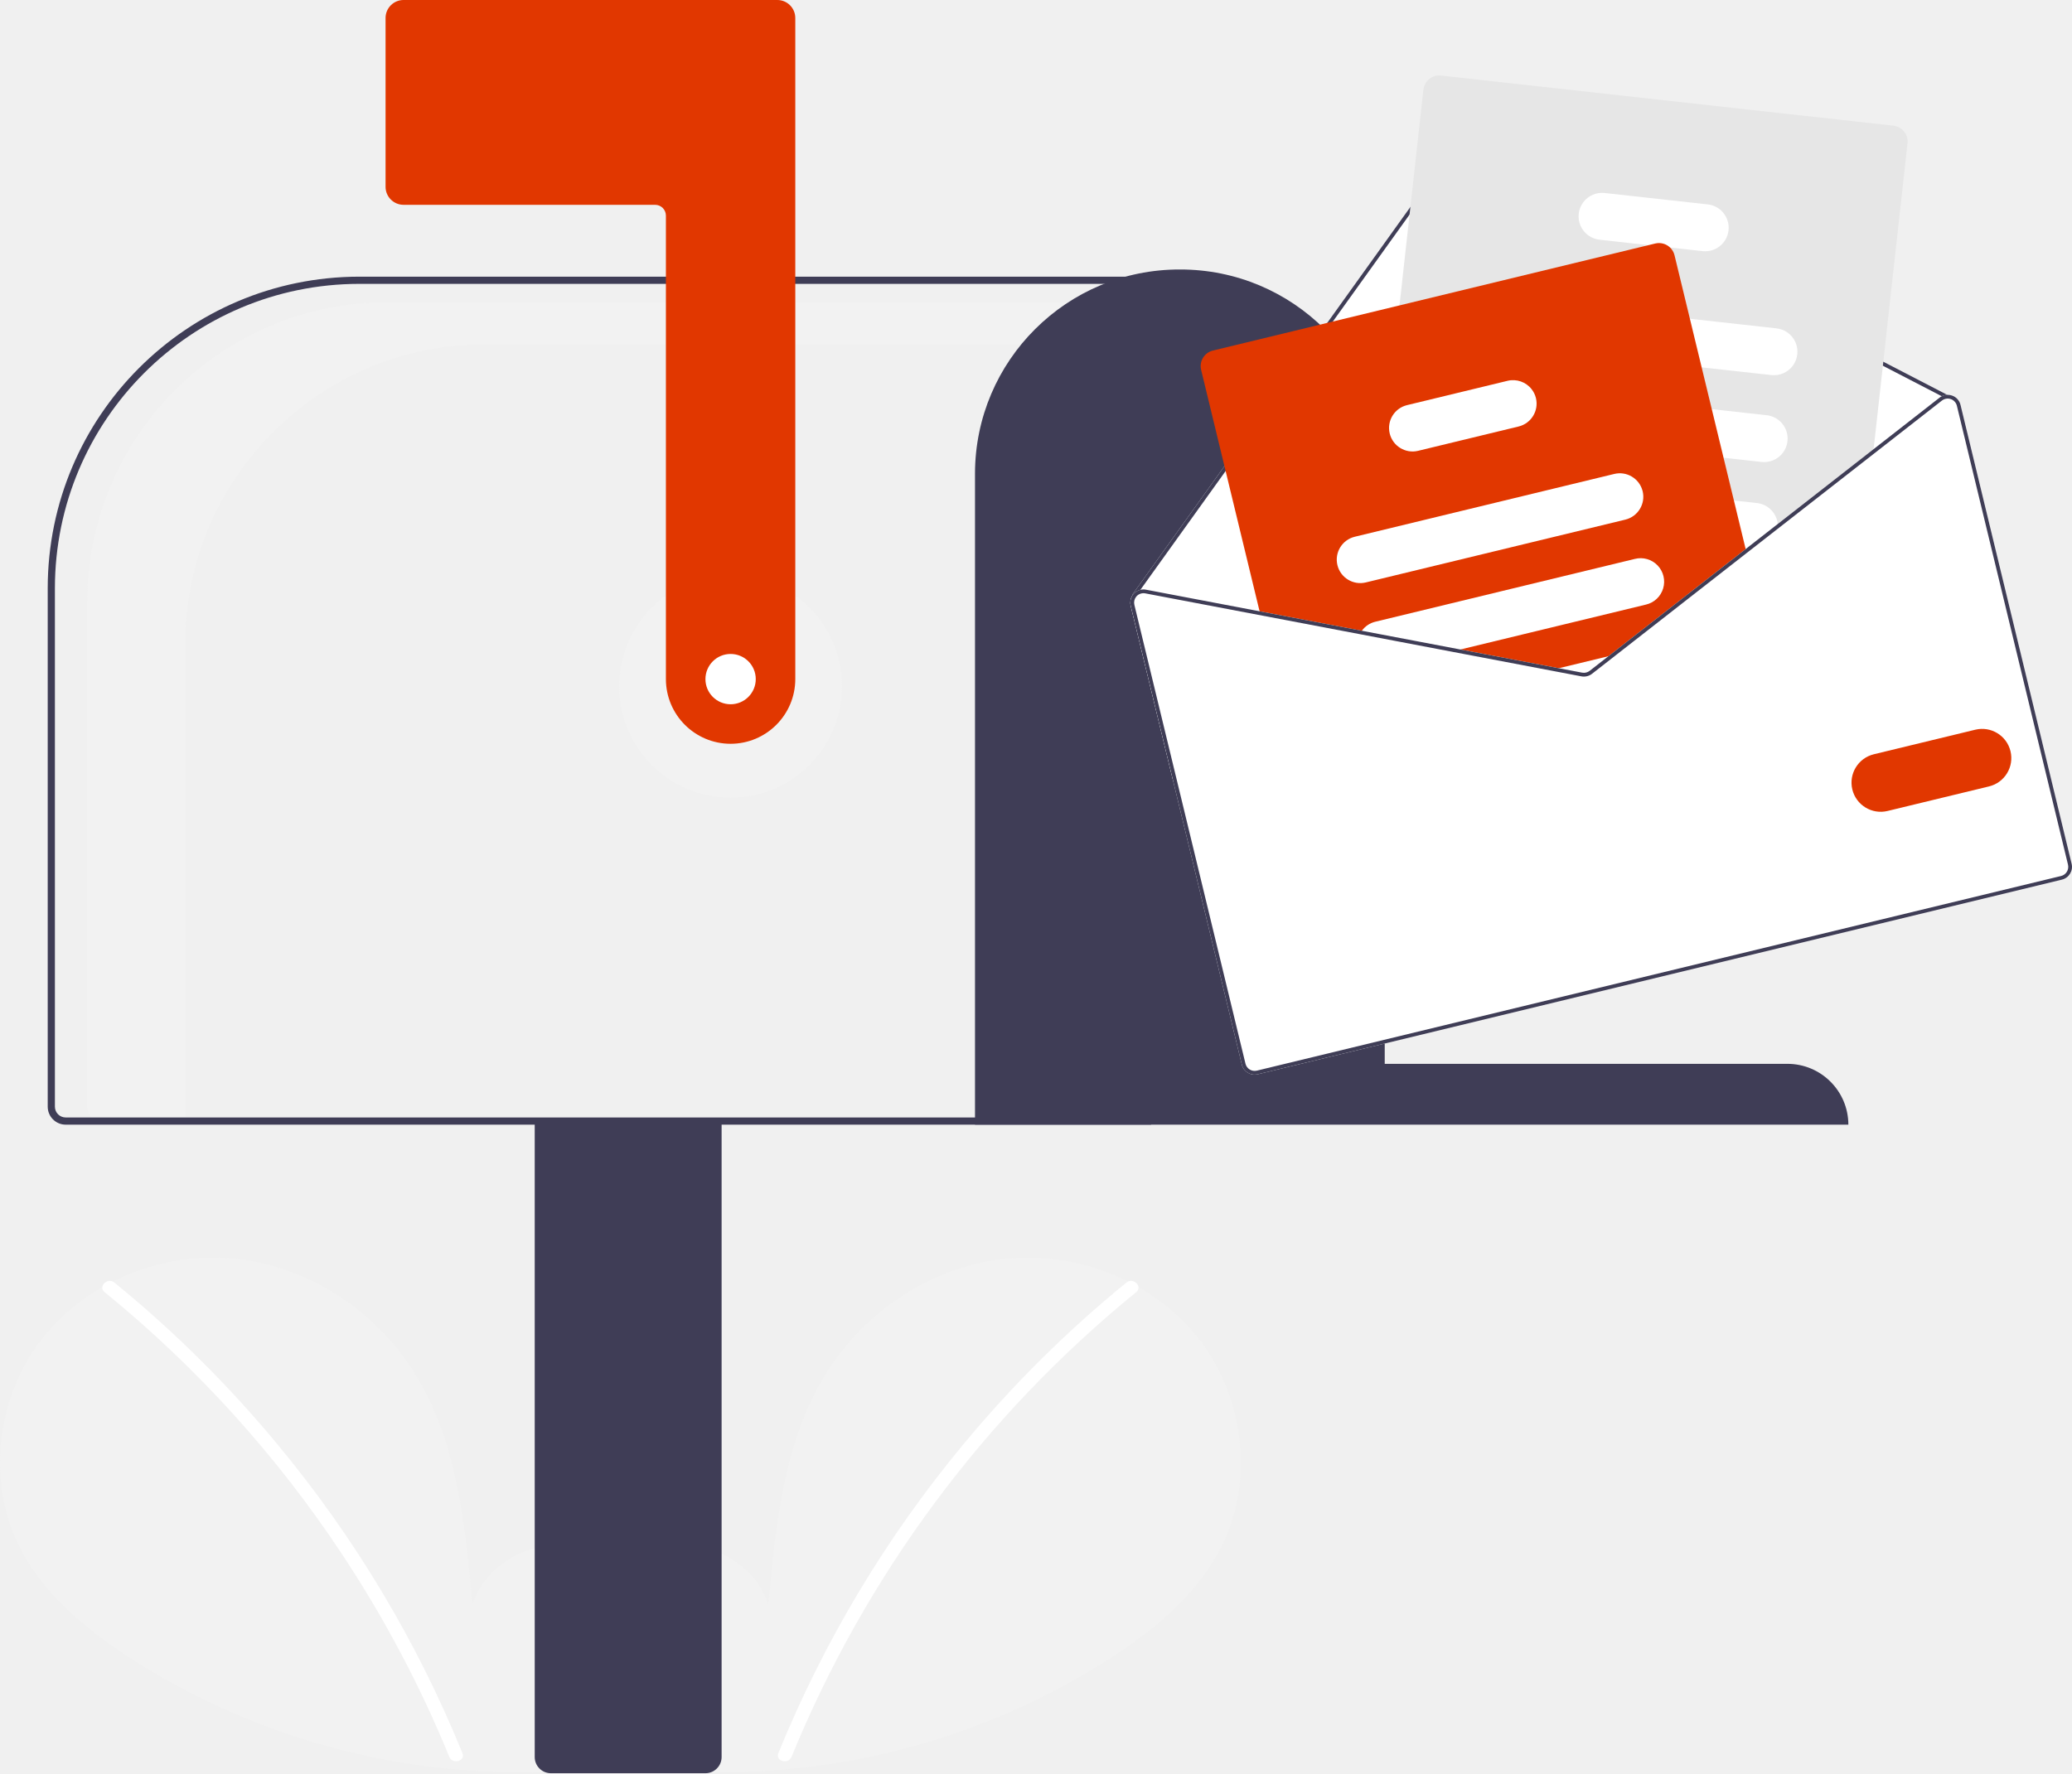
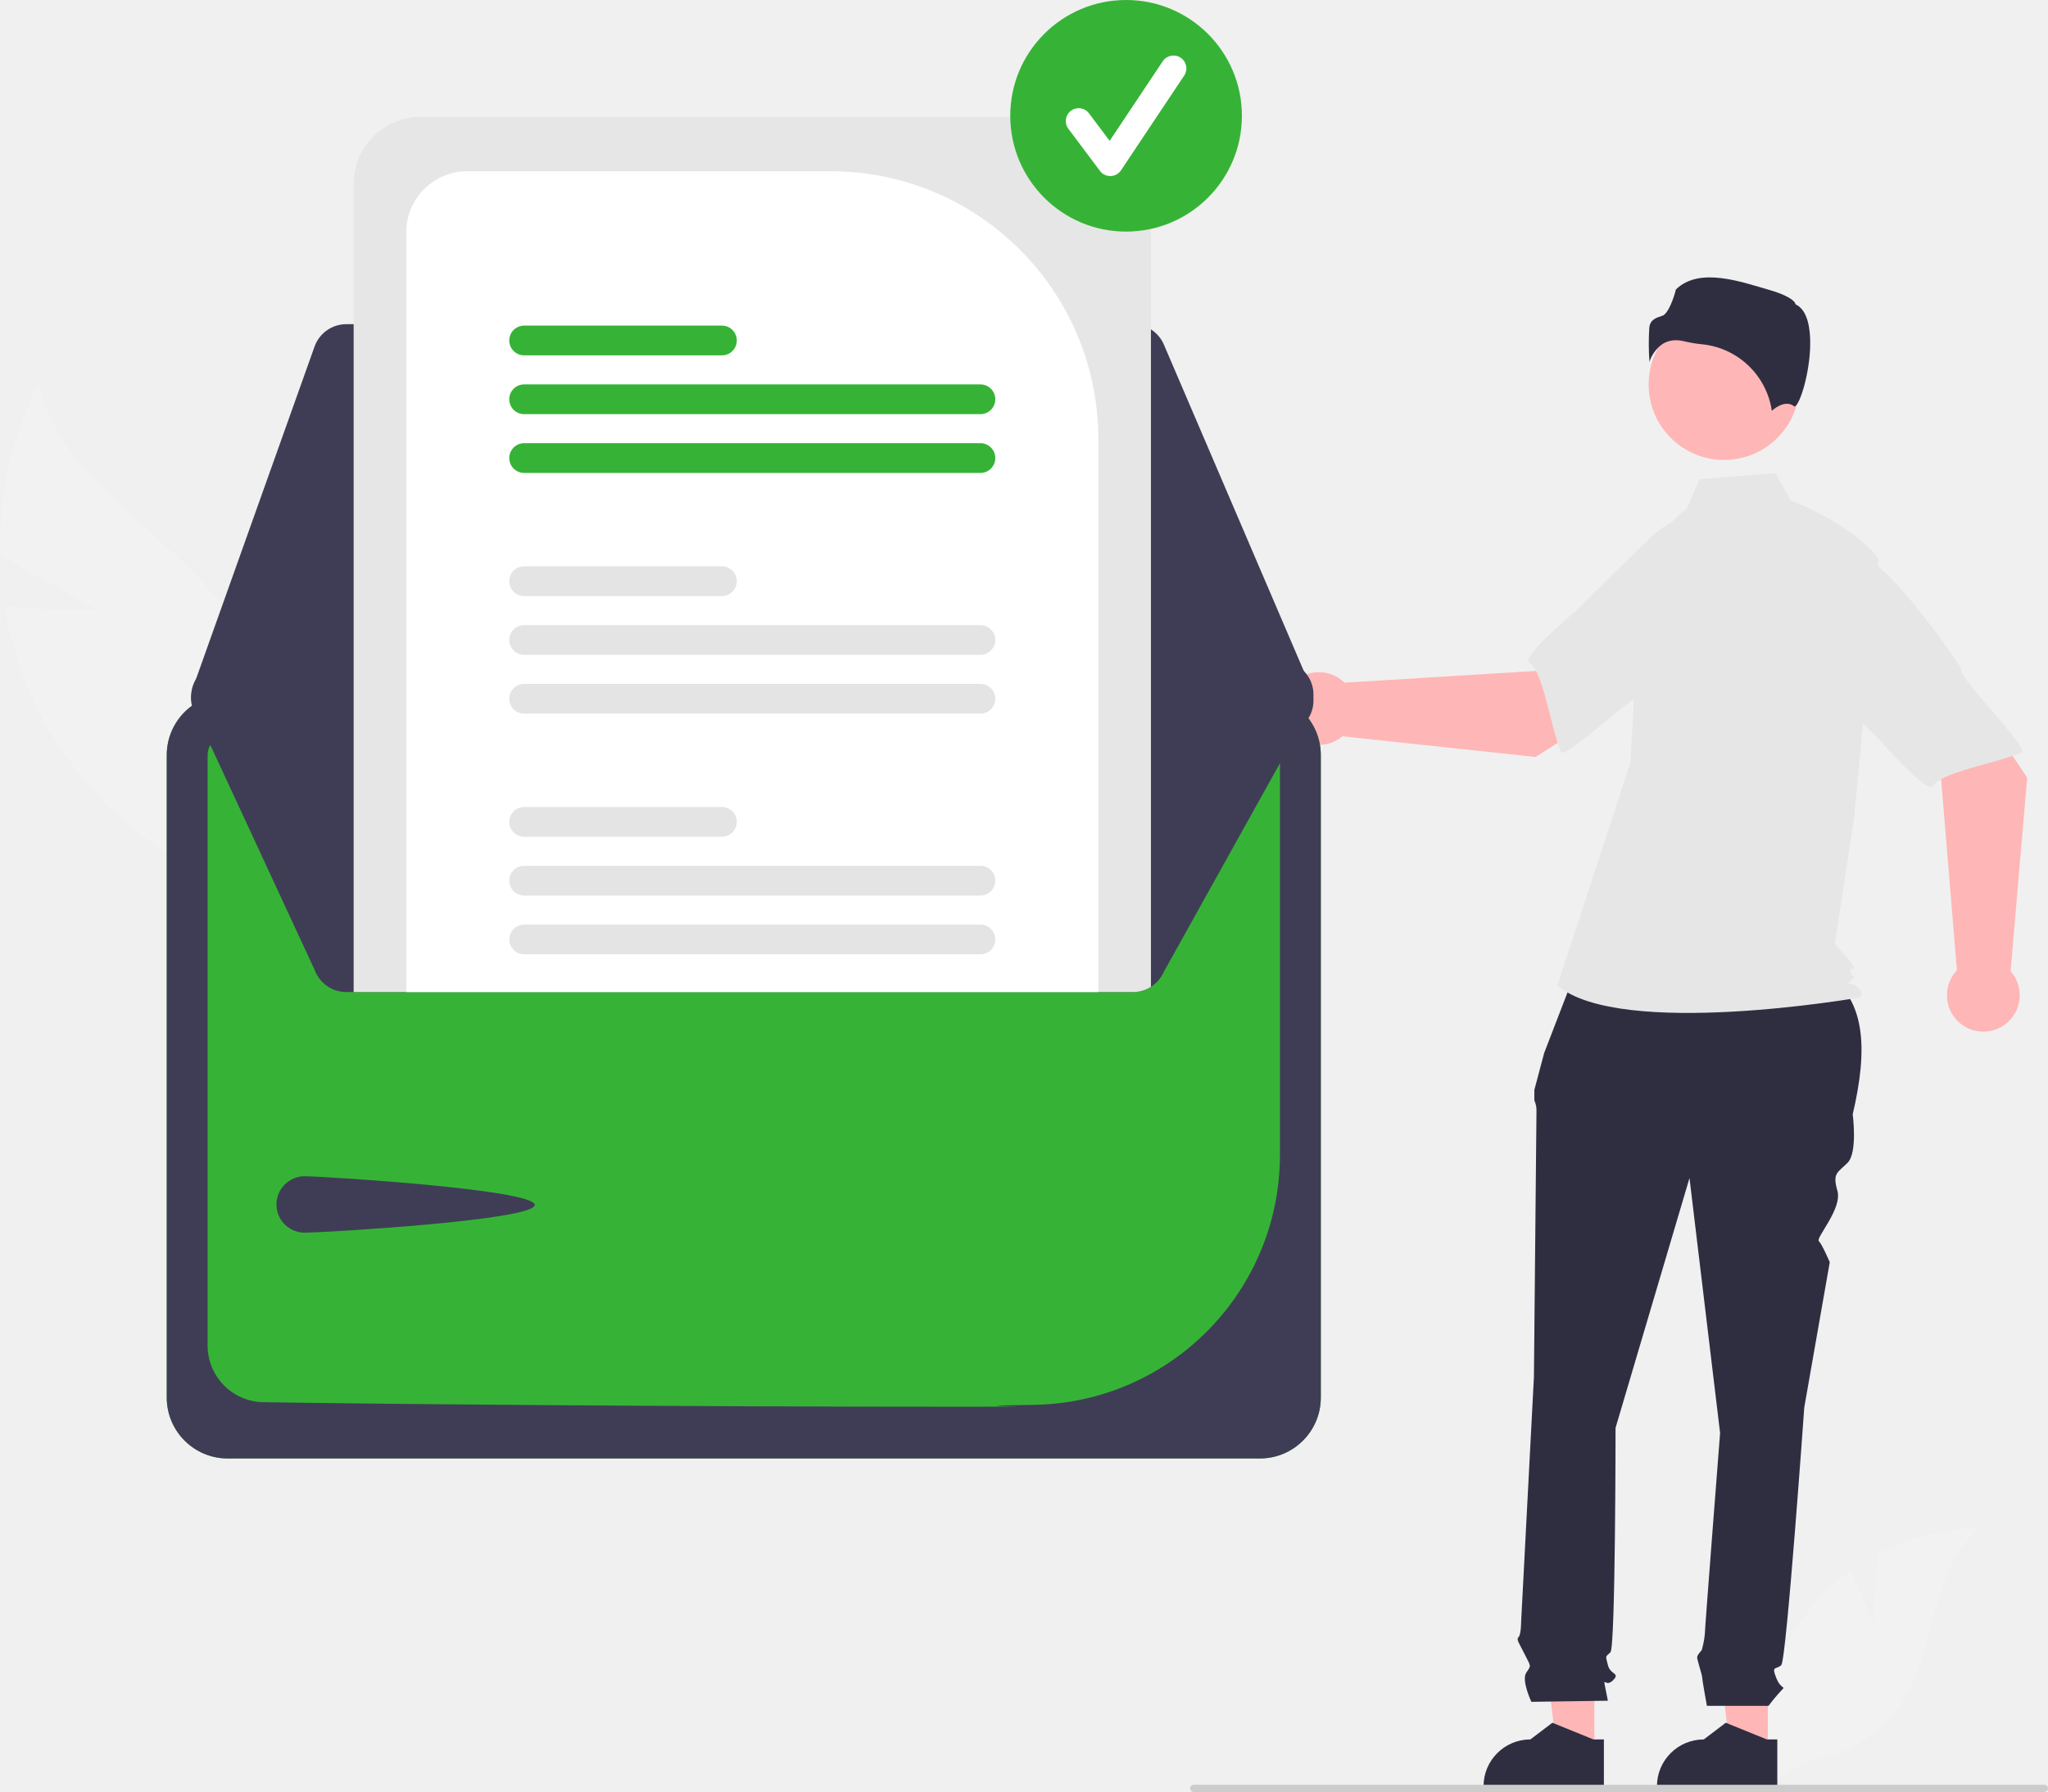
- <svg xmlns="http://www.w3.org/2000/svg" data-name="Layer 1" width="576.499" height="493.5" viewBox="0 0 576.499 493.5">
-   <path d="M481.172,691.6c9.255-7.82,14.876-20.173,13.402-32.2s-10.605-23.082-22.449-25.636-25.345,4.516-28.943,16.085c-1.98-22.306-4.261-45.547-16.12-64.542-10.738-17.2-29.337-29.507-49.494-31.709s-41.38,6.114-53.951,22.024-15.649,39.039-6.845,57.305c6.486,13.456,18.436,23.47,30.956,31.616a199.786,199.786,0,0,0,136.641,29.893" transform="translate(-311.7504 -203.25)" fill="#f2f2f2" />
-   <path d="M343.55,560.174A326.879,326.879,0,0,1,389.104,605.409a327.833,327.833,0,0,1,51.308,85.741c.924,2.264-2.752,3.25-3.666,1.011a324.462,324.462,0,0,0-29.647-56.094,325.7,325.7,0,0,0-66.237-73.205c-1.898-1.546.806-4.221,2.688-2.688Z" transform="translate(-311.7504 -203.25)" fill="#fff" />
-   <path d="M487.565,691.6c-9.255-7.82-14.876-20.173-13.402-32.2s10.605-23.082,22.449-25.636,25.345,4.516,28.943,16.085c1.98-22.306,4.261-45.547,16.12-64.542,10.738-17.2,29.337-29.507,49.494-31.709s41.38,6.114,53.951,22.024,15.649,39.039,6.845,57.305c-6.486,13.456-18.436,23.47-30.956,31.616a199.786,199.786,0,0,1-136.641,29.893" transform="translate(-311.7504 -203.25)" fill="#f2f2f2" />
-   <path d="M625.187,560.174A326.879,326.879,0,0,0,579.633,605.409a327.833,327.833,0,0,0-51.308,85.741c-.924,2.264,2.752,3.25,3.666,1.011a325.987,325.987,0,0,1,95.884-129.299c1.898-1.546-.806-4.221-2.688-2.688Z" transform="translate(-311.7504 -203.25)" fill="#fff" />
-   <circle cx="203.277" cy="191" r="31" fill="#f2f2f2" />
-   <path d="M419.446,287.388H633.027V299.073H446.711a83.418,83.418,0,0,0-83.419,83.418V515.25H339.922a3.895,3.895,0,0,1-3.895-3.895V370.806A83.418,83.418,0,0,1,419.446,287.388Z" transform="translate(-311.7504 -203.25)" fill="#f2f2f2" />
-   <path d="M460.527,692.25V514.75h52v177.5a4.505,4.505,0,0,1-4.5,4.5h-43A4.505,4.505,0,0,1,460.527,692.25Z" transform="translate(-311.7504 -203.25)" fill="#3f3d56" />
-   <path d="M325.027,511.25V366.916A86.764,86.764,0,0,1,411.692,280.25H632.027v236h-302A5.006,5.006,0,0,1,325.027,511.25Zm305-229H411.692a84.761,84.761,0,0,0-84.665,84.666V511.25a3.003,3.003,0,0,0,3,3h300Z" transform="translate(-311.7504 -203.25)" fill="#3f3d56" />
-   <path d="M515.027,410.25a18.02,18.02,0,0,1-18-18v-129a3.003,3.003,0,0,0-3-3h-70a5.006,5.006,0,0,1-5-5v-47a5.006,5.006,0,0,1,5-5h104a5.006,5.006,0,0,1,5,5v184A18.02,18.02,0,0,1,515.027,410.25Z" transform="translate(-311.7504 -203.25)" fill="#e13700" />
-   <path d="M640.027,278.25h0a56.881,56.881,0,0,1,57,56.761V499.321h112a16.965,16.965,0,0,1,17,16.929h-243V335.011A56.881,56.881,0,0,1,640.027,278.25Z" transform="translate(-311.7504 -203.25)" fill="#3f3d56" />
-   <path d="M626.349,371.817l11.803,48.756L869.033,364.682l-11.803-48.756a3.638,3.638,0,0,0-2.358-2.595,3.594,3.594,0,0,0-1.334-.201L720.079,244.028a3.682,3.682,0,0,0-4.656,1.119l-64.32,89.694L626.855,368.664a.514.514,0,0,0-.089.418A3.642,3.642,0,0,0,626.349,371.817Z" transform="translate(-311.7504 -203.25)" fill="#fff" />
-   <path d="M626.766,369.082a.49.49,0,0,0,.203.316.559.559,0,0,0,.433.086.536.536,0,0,0,.299-.207l.083-.115,1.263-1.766,22.929-31.964,64.301-89.673a2.62,2.62,0,0,1,3.322-.796l132.425,68.567,1.188.617a1.292,1.292,0,0,0,.147.052,1.615,1.615,0,0,1,.271-.026.514.514,0,0,0,.29-.245.524.524,0,0,0-.219-.709l-.164-.087L720.079,244.028a3.682,3.682,0,0,0-4.656,1.119l-64.32,89.694L626.855,368.664A.514.514,0,0,0,626.766,369.082Z" transform="translate(-311.7504 -203.25)" fill="#3f3d56" />
-   <path d="M696.107,374.054l5.139.57,38.143,4.225,25.286,2.799,1.494.166,31.552-24.645,1.209-.944,7.452-5.82,26.514-20.706.159-1.454,9.43-85.114a4.454,4.454,0,0,0-3.929-4.912L712.7,224.278a4.456,4.456,0,0,0-4.912,3.929L701.138,288.244l-3.689,33.286L694.149,351.309l-1.53,13.829-.446,4.006A4.457,4.457,0,0,0,696.107,374.054Z" transform="translate(-311.7504 -203.25)" fill="#e6e6e6" />
-   <path d="M730.692,299.448l54.517,6.038,19.334,2.141a6.54,6.54,0,1,0,1.44-13l-24.047-2.663-49.799-5.522a6.543,6.543,0,0,0-1.444,13.006Z" transform="translate(-311.7504 -203.25)" fill="#fff" />
-   <path d="M727.588,323.564c.141.025.281.05.425.064l63.285,7.011,10.566,1.173a6.542,6.542,0,0,0,1.439-13.005l-15.278-1.69-50.13-5.555-8.436-.935a6.539,6.539,0,0,0-1.87,12.937Z" transform="translate(-311.7504 -203.25)" fill="#fff" />
-   <path d="M720.426,344.948a6.539,6.539,0,0,0,4.88,3.125l25.939,2.873,46.197,5.118.01-.002,1.477.165,7.452-5.82a6.471,6.471,0,0,0,.001-1.33,6.555,6.555,0,0,0-5.787-5.824l-6.417-.713-25.457-2.817-18.317-2.031-23.66-2.622a6.54,6.54,0,0,0-6.319,9.88Z" transform="translate(-311.7504 -203.25)" fill="#fff" />
-   <path d="M756.859,269.97l13.564,1.502,5.991.665,9.05,1.002a6.542,6.542,0,0,0,1.439-13.005l-28.599-3.165a6.541,6.541,0,1,0-1.445,13.001Z" transform="translate(-311.7504 -203.25)" fill="#fff" />
-   <path d="M645.944,306.182l16.537,68.314,27.601,5.248,25.532,4.861,27.394,5.212,8.753,1.666a3.673,3.673,0,0,0,2.94-.712l7.022-5.485,4.446-3.472,31.552-24.645-20.062-82.874a4.403,4.403,0,0,0-1.244-2.159,4.449,4.449,0,0,0-4.125-1.117L649.22,300.813A4.45,4.45,0,0,0,645.944,306.182Z" transform="translate(-311.7504 -203.25)" fill="#e13700" />
-   <path d="M683.864,360.528a6.546,6.546,0,0,0,7.896,4.818l72.214-17.482a6.55,6.55,0,0,0,4.818-7.896,2.1,2.1,0,0,0-.07-.247,6.539,6.539,0,0,0-7.825-4.571l-72.214,17.482A6.546,6.546,0,0,0,683.864,360.528Z" transform="translate(-311.7504 -203.25)" fill="#fff" />
-   <path d="M690.082,379.744l25.532,4.861L769.699,371.512a6.541,6.541,0,1,0-3.078-12.714l-72.214,17.482a6.494,6.494,0,0,0-3.747,2.511A6.583,6.583,0,0,0,690.082,379.744Z" transform="translate(-311.7504 -203.25)" fill="#fff" />
-   <path d="M743.008,389.817l8.753,1.666a3.673,3.673,0,0,0,2.94-.712l7.022-5.485Z" transform="translate(-311.7504 -203.25)" fill="#fff" />
-   <path d="M698.415,323.897a6.546,6.546,0,0,0,7.896,4.818l27.97-6.771a6.55,6.55,0,0,0,4.818-7.896,6.466,6.466,0,0,0-1.205-2.486,6.545,6.545,0,0,0-6.691-2.332l-27.97,6.771a6.541,6.541,0,0,0-4.818,7.896Z" transform="translate(-311.7504 -203.25)" fill="#fff" />
-   <path d="M715.612,384.604l27.398,5.214,8.75,1.666a3.689,3.689,0,0,0,2.938-.711l7.027-5.486-2.466.597-5.206,4.061a2.636,2.636,0,0,1-2.099.508l-6.479-1.232-27.398-5.214Zm81.838-28.539.267,1.102,1.215-.945Zm-81.838,28.539,27.398,5.214,8.75,1.666a3.689,3.689,0,0,0,2.938-.711l7.027-5.486-2.466.597-5.206,4.061a2.636,2.636,0,0,1-2.099.508l-6.479-1.232-27.398-5.214Zm0,0,27.398,5.214,8.75,1.666a3.689,3.689,0,0,0,2.938-.711l7.027-5.486-2.466.597-5.206,4.061a2.636,2.636,0,0,1-2.099.508l-6.479-1.232-27.398-5.214Zm-89.263-12.787,30.916,127.71a3.667,3.667,0,0,0,4.422,2.698l223.761-54.168a3.666,3.666,0,0,0,2.698-4.422l-30.916-127.71a3.638,3.638,0,0,0-2.358-2.595,3.594,3.594,0,0,0-1.334-.201,3.458,3.458,0,0,0-1.514.398,3.179,3.179,0,0,0-.607.377l-18.364,14.34-26.67,20.833-8.935,6.979.002.008-.008.002-32.766,25.578-5.417,4.239-5.206,4.061a2.636,2.636,0,0,1-2.099.508l-6.479-1.232-27.398-5.214L690.656,378.792,630.595,367.362a3.59,3.59,0,0,0-1.547.033,3.67,3.67,0,0,0-1.788,1.036,4.111,4.111,0,0,0-.493.651A3.642,3.642,0,0,0,626.349,371.817Zm89.263,12.787,27.398,5.214,8.75,1.666a3.689,3.689,0,0,0,2.938-.711l7.027-5.486-2.466.597-5.206,4.061a2.636,2.636,0,0,1-2.099.508l-6.479-1.232-27.398-5.214Zm0,0,27.398,5.214,8.75,1.666a3.689,3.689,0,0,0,2.938-.711l7.027-5.486-2.466.597-5.206,4.061a2.636,2.636,0,0,1-2.099.508l-6.479-1.232-27.398-5.214Zm0,0,27.398,5.214,8.75,1.666a3.689,3.689,0,0,0,2.938-.711l7.027-5.486-2.466.597-5.206,4.061a2.636,2.636,0,0,1-2.099.508l-6.479-1.232-27.398-5.214Z" transform="translate(-311.7504 -203.25)" fill="#fff" />
-   <path d="M715.612,384.604l27.398,5.214,8.75,1.666a3.689,3.689,0,0,0,2.938-.711l7.027-5.486-2.466.597-5.206,4.061a2.636,2.636,0,0,1-2.099.508l-6.479-1.232-27.398-5.214Zm81.838-28.539.267,1.102,1.215-.945Zm-81.838,28.539,27.398,5.214,8.75,1.666a3.689,3.689,0,0,0,2.938-.711l7.027-5.486-2.466.597-5.206,4.061a2.636,2.636,0,0,1-2.099.508l-6.479-1.232-27.398-5.214Zm0,0,27.398,5.214,8.75,1.666a3.689,3.689,0,0,0,2.938-.711l7.027-5.486-2.466.597-5.206,4.061a2.636,2.636,0,0,1-2.099.508l-6.479-1.232-27.398-5.214ZM627.785,369.161l.136.102c.023-.037.062-.071.092-.11a2.643,2.643,0,0,1,2.385-.768l59.686,11.354,25.528,4.865,27.398,5.214,8.75,1.666a3.689,3.689,0,0,0,2.938-.711l7.027-5.486-2.466.597-5.206,4.061a2.636,2.636,0,0,1-2.099.508l-6.479-1.232-27.398-5.214L690.656,378.792,630.595,367.362a3.59,3.59,0,0,0-1.547.033Zm-1.436,2.657,30.916,127.71a3.667,3.667,0,0,0,4.422,2.698l223.761-54.168a3.666,3.666,0,0,0,2.698-4.422l-30.916-127.71a3.638,3.638,0,0,0-2.358-2.595,3.594,3.594,0,0,0-1.334-.201,3.458,3.458,0,0,0-1.514.398,3.179,3.179,0,0,0-.607.377l-18.364,14.34-26.67,20.833-8.935,6.979.002.008-.008.002-32.766,25.578-5.417,4.239-5.206,4.061a2.636,2.636,0,0,1-2.099.508l-6.479-1.232-27.398-5.214L690.656,378.792,630.595,367.362a3.59,3.59,0,0,0-1.547.033,3.67,3.67,0,0,0-1.788,1.036,4.111,4.111,0,0,0-.493.651A3.642,3.642,0,0,0,626.349,371.817Zm1.02-.247a2.598,2.598,0,0,1,.462-2.191.341.341,0,0,1,.091-.117c.023-.037.062-.071.092-.11a2.643,2.643,0,0,1,2.385-.768l59.686,11.354,25.528,4.865,27.398,5.214,8.75,1.666a3.689,3.689,0,0,0,2.938-.711l7.027-5.486,4.444-3.472,31.547-24.648,1.215-.945,7.447-5.817,26.518-20.709,19.171-14.972a2.604,2.604,0,0,1,.987-.477,1.997,1.997,0,0,1,.305-.05,1.615,1.615,0,0,1,.271-.026,2.679,2.679,0,0,1,.901.147,2.625,2.625,0,0,1,1.686,1.853l30.916,127.71a2.62,2.62,0,0,1-1.931,3.165L661.442,501.214a2.618,2.618,0,0,1-3.158-1.933Zm88.244,13.034,27.398,5.214,8.75,1.666a3.689,3.689,0,0,0,2.938-.711l7.027-5.486-2.466.597-5.206,4.061a2.636,2.636,0,0,1-2.099.508l-6.479-1.232-27.398-5.214Zm0,0,27.398,5.214,8.75,1.666a3.689,3.689,0,0,0,2.938-.711l7.027-5.486-2.466.597-5.206,4.061a2.636,2.636,0,0,1-2.099.508l-6.479-1.232-27.398-5.214Zm0,0,27.398,5.214,8.75,1.666a3.689,3.689,0,0,0,2.938-.711l7.027-5.486-2.466.597-5.206,4.061a2.636,2.636,0,0,1-2.099.508l-6.479-1.232-27.398-5.214Z" transform="translate(-311.7504 -203.25)" fill="#3f3d56" />
-   <path d="M827.129,422.967a8.128,8.128,0,0,1,5.981-9.801l28.242-6.837a8.119,8.119,0,0,1,3.821,15.782l-28.242,6.837A8.128,8.128,0,0,1,827.129,422.967Z" transform="translate(-311.7504 -203.25)" fill="#e13700" />
-   <circle cx="203.277" cy="189" r="7" fill="#fff" />
+ <svg xmlns="http://www.w3.org/2000/svg" data-name="Layer 1" width="674.818" height="590.599" viewBox="0 0 674.818 590.599">
+   <path d="M295.152,355.959l-32.538-18.327a120.491,120.491,0,0,1,12.684-56.569c7.502,34.049,46.981,50.248,65.197,79.977a72.476,72.476,0,0,1,5.884,62.544l2.14,26.399a121.447,121.447,0,0,1-76.249-67.278,117.31,117.31,0,0,1-8.138-28.282C279.302,356.037,295.152,355.959,295.152,355.959Z" transform="translate(-262.5909 -154.7007)" fill="#f2f2f2" />
+   <path d="M880.078,689.371l.998-22.434a72.455,72.455,0,0,1,33.796-8.555c-16.231,13.27-14.203,38.851-25.208,56.697a43.582,43.582,0,0,1-31.959,20.14l-13.583,8.316A73.03,73.03,0,0,1,859.514,684.356a70.543,70.543,0,0,1,12.964-12.046C875.732,680.888,880.078,689.371,880.078,689.371Z" transform="translate(-262.5909 -154.7007)" fill="#f2f2f2" />
+   <polygon points="582.489 577.289 570.189 577.288 564.338 529.848 582.491 529.849 582.489 577.289" fill="#ffb6b6" />
+   <path d="M848.216,743.912l-39.658-.001v-.502a15.437,15.437,0,0,1,15.436-15.436h.001l7.244-5.496,13.516,5.497,3.462 0Z" transform="translate(-262.5909 -154.7007)" fill="#2f2e41" />
+   <polygon points="525.348 577.289 513.049 577.288 507.198 529.848 525.351 529.849 525.348 577.289" fill="#ffb6b6" />
+   <path d="M791.076,743.912l-39.658-.001v-.502a15.437,15.437,0,0,1,15.436-15.436h.001l7.244-5.496,13.516,5.497,3.462 0Z" transform="translate(-262.5909 -154.7007)" fill="#2f2e41" />
+   <path d="M782.615,472.631l80,2c15.194,8.252,15.424,26.114,10.446,47.32,0,0,1.681,12.604-1.681,15.966s-5.042,3.361-3.361,9.243-7.199,15.489-6.12,16.568,3.599,6.961,3.599,6.961l-8.403,47.897s-5.882,83.19-7.563,84.87-3.361,0-1.681,4.201,3.361,2.521,1.681,4.201a61.888,61.888,0,0,0-4.201,5.042h-20.316s-1.532-8.403-1.532-9.243-1.681-5.882-1.681-6.722,1.485-2.326,1.485-2.326a27.645,27.645,0,0,0,1.035-5.237c0-1.681,5.042-66.384,5.042-66.384l-10.084-84.03-24.369,82.349s0,72.266-1.681,73.946-1.681.84-.84,4.201,4.201,2.521,1.681,5.042-3.361-1.681-2.521,2.521l.84,4.202-25.209.361s-3.361-7.083-1.681-9.604,1.58-1.833-.471-5.958-2.891-4.966-2.05-5.806.84-5.31.84-5.31l4.201-80.401s.84-84.87.84-87.391a8.382,8.382,0,0,0-.698-3.78v-3.422l3.219-12.125Z" transform="translate(-262.5909 -154.7007)" fill="#2f2e41" />
+   <circle cx="568.082" cy="126.726" r="24.856" fill="#ffb6b6" />
+   <path d="M818.244,322.712c-5.355,3.184-8.558,9.033-10.397,14.985a142.008,142.008,0,0,0-6.102,33.929l-1.942,34.475-24.055,73.408c20.847,17.64,99.209,4.009,99.209,4.009s2.405-.802,0-3.207-4.747-.274-2.342-2.68.747.274-.055-2.131,0-.802.802-1.604-6.207-8.018-6.207-8.018L873.57,423.741l8.018-84.993c-9.622-12.027-28.973-19.117-28.973-19.117l-5-9-25,2Z" transform="translate(-262.5909 -154.7007)" fill="#e6e6e6" />
+   <path d="M814.835,266.839a11.746,11.746,0,0,1,2.85.374,40.565,40.565,0,0,0,5.579.936,25.852,25.852,0,0,1,23.148,21.928c1.444-1.259,4.731-3.576,7.425-1.423h0c.041.034.065.052.16.007,1.789-.849,4.965-11.295,5.061-20.493.051-4.882-.718-11.116-4.666-13.09l-.208-.104-.055-.226c-.264-1.098-3.211-2.973-8.333-4.432-9.309-2.651-23.184-7.816-30.998-.215-.591,2.562-2.515,8.046-4.458,8.668-2.152.688-4.01,1.282-4.303,3.921a80.91,80.91,0,0,0,.053,11.279,11.519,11.519,0,0,1,4.092-5.749A8.111,8.111,0,0,1,814.835,266.839Z" transform="translate(-262.5909 -154.7007)" fill="#2f2e41" />
+   <path d="M768.57,404.182l40.603-26.003-20.451-27.185-20.194,24.84-62.919,3.859a11.991,11.991,0,1,0-.671,17.671Z" transform="translate(-262.5909 -154.7007)" fill="#ffb6b6" />
+   <path d="M846.858,341.883c2.357,14.262-42.146,41.495-42.146,41.495-.001-3.347-26.562,21.923-27.761,19.147-3.407-7.89-5.803-26.579-10.564-29.57-2.723-1.711,16.399-17.781,16.399-17.781s10.01-10.084,23.145-22.803a30.644,30.644,0,0,1,28.382-8.296S844.502,327.622,846.858,341.883Z" transform="translate(-262.5909 -154.7007)" fill="#e6e6e6" />
+   <path d="M930.548,411.008l-26.857-40.043-26.746,21.022,25.262,19.663,5.19,62.823a11.991,11.991,0,1,0,17.681.297Z" transform="translate(-262.5909 -154.7007)" fill="#ffb6b6" />
+   <path d="M866.605,334.056c14.209-2.658,42.378,41.258,42.378,41.258-3.347.072,22.481,26.092,19.731,27.349-7.816,3.574-26.45,6.365-29.34,11.188-1.653,2.759-18.124-16.019-18.124-16.019s-10.294-9.794-23.288-22.657a30.644,30.644,0,0,1-8.895-28.2S852.397,336.714,866.605,334.056Z" transform="translate(-262.5909 -154.7007)" fill="#e6e6e6" />
+   <path d="M937.409,744.109a1.186,1.186,0,0,1-1.19,1.19h-280.29a1.19,1.19,0,1,1,0-2.38h280.29A1.187,1.187,0,0,1,937.409,744.109Z" transform="translate(-262.5909 -154.7007)" fill="#ccc" />
+   <path d="M677.753,383.493H337.583a20.068,20.068,0,0,0-20.046,20.046V615.327a20.069,20.069,0,0,0,20.046,20.046H677.752a20.069,20.069,0,0,0,20.046-20.046V403.539A20.068,20.068,0,0,0,677.753,383.493Z" transform="translate(-262.5909 -154.7007)" fill="#36b336" />
+   <path d="M677.753,383.493H337.583a20.068,20.068,0,0,0-20.046,20.046V615.327a20.069,20.069,0,0,0,20.046,20.046H677.752a20.069,20.069,0,0,0,20.046-20.046V403.539A20.068,20.068,0,0,0,677.753,383.493Zm6.578,152.13A82.406,82.406,0,0,1,603.313,617.707c-34.516.449,19.098.625-22.532.625-95.193,0-194.452-.91-231.487-1.499A18.675,18.675,0,0,1,331.004,598.233V403.554a6.601,6.601,0,0,1,6.577-6.593H677.739a6.6,6.6,0,0,1,6.592,6.576Z" transform="translate(-262.5909 -154.7007)" fill="#3f3d56" />
+   <path d="M635.878,261.538H376.704a11.139,11.139,0,0,0-10.471,7.384l-40.028,112.3a11.117,11.117,0,0,0,10.455,14.849l347.595.617h.015a11.116,11.116,0,0,0,10.217-15.495l-.606.259.606-.259-48.393-112.917A11.103,11.103,0,0,0,635.878,261.538Z" transform="translate(-262.5909 -154.7007)" fill="#3f3d56" />
+   <path d="M695.389,383.631a11.146,11.146,0,0,1-.9,4.38l-48.39,86.92a11.147,11.147,0,0,1-10.22,6.73h-259.17a11.147,11.147,0,0,1-10.48-7.38l-40.02-86.3a11.109,11.109,0,0,1,6.74-14.2,10.937,10.937,0,0,1,3.71-.65l42.46-.08,17.33-.03,228.04-.4,17.34-.03,42.43-.08h.01A11.122,11.122,0,0,1,695.389,383.631Z" transform="translate(-262.5909 -154.7007)" fill="#3f3d56" />
+   <path d="M363.084,542.358c5.139,0,75.714,4.313,75.714,9.453s-70.575,9.159-75.714,9.159a9.306,9.306,0,1,1,0-18.611Z" transform="translate(-262.5909 -154.7007)" fill="#3f3d56" />
+   <path d="M619.739,193.221h-218.53a22.116,22.116,0,0,0-22.09,22.09v266.35h256.76a10.977,10.977,0,0,0,5.95-1.73v-264.62A22.116,22.116,0,0,0,619.739,193.221Z" transform="translate(-262.5909 -154.7007)" fill="#e6e6e6" />
+   <path d="M536.329,211.131h-119.76a20.14,20.14,0,0,0-20.12,20.11v250.42h228.04v-182.37A88.262,88.262,0,0,0,536.329,211.131Z" transform="translate(-262.5909 -154.7007)" fill="#fff" />
+   <path d="M585.639,459.421h-150.34a4.9,4.9,0,1,0,0,9.8h150.34a4.9,4.9,0,1,0,0-9.8Z" transform="translate(-262.5909 -154.7007)" fill="#e4e4e4" />
+   <path d="M585.639,440.041h-150.34a4.905,4.905,0,0,0,0,9.81h150.34a4.905,4.905,0,1,0,0-9.81Z" transform="translate(-262.5909 -154.7007)" fill="#e4e4e4" />
+   <path d="M500.468,420.671h-65.17a4.9,4.9,0,1,0,0,9.8h65.17a4.9,4.9,0,1,0,0-9.8Z" transform="translate(-262.5909 -154.7007)" fill="#e4e4e4" />
+   <path d="M585.639,380.091h-150.34a4.905,4.905,0,0,0,0,9.81h150.34a4.905,4.905,0,1,0,0-9.81Z" transform="translate(-262.5909 -154.7007)" fill="#e4e4e4" />
+   <path d="M585.639,360.721h-150.34a4.9,4.9,0,1,0,0,9.8h150.34a4.9,4.9,0,1,0,0-9.8Z" transform="translate(-262.5909 -154.7007)" fill="#e4e4e4" />
+   <path d="M500.468,341.341h-65.17a4.905,4.905,0,0,0,0,9.81h65.17a4.905,4.905,0,1,0,0-9.81Z" transform="translate(-262.5909 -154.7007)" fill="#e4e4e4" />
+   <path d="M585.639,300.761h-150.34a4.905,4.905,0,0,0,0,9.81h150.34a4.905,4.905,0,1,0,0-9.81Z" transform="translate(-262.5909 -154.7007)" fill="#36b336" />
+   <path d="M585.639,281.391h-150.34a4.905,4.905,0,0,0,0,9.81h150.34a4.905,4.905,0,1,0,0-9.81Z" transform="translate(-262.5909 -154.7007)" fill="#36b336" />
+   <path d="M500.468,262.011h-65.17a4.905,4.905,0,0,0,0,9.81h65.17a4.905,4.905,0,1,0,0-9.81Z" transform="translate(-262.5909 -154.7007)" fill="#36b336" />
+   <circle cx="371.045" cy="38.163" r="38.163" fill="#36b336" />
+   <path d="M628.429,212.725a4.244,4.244,0,0,1-3.396-1.698l-10.411-13.882a4.245,4.245,0,1,1,6.792-5.094l6.811,9.081,17.494-26.241a4.245,4.245,0,1,1,7.064,4.71L631.962,210.835a4.247,4.247,0,0,1-3.414,1.889C628.508,212.725,628.469,212.725,628.429,212.725Z" transform="translate(-262.5909 -154.7007)" fill="#fff" />
</svg>
